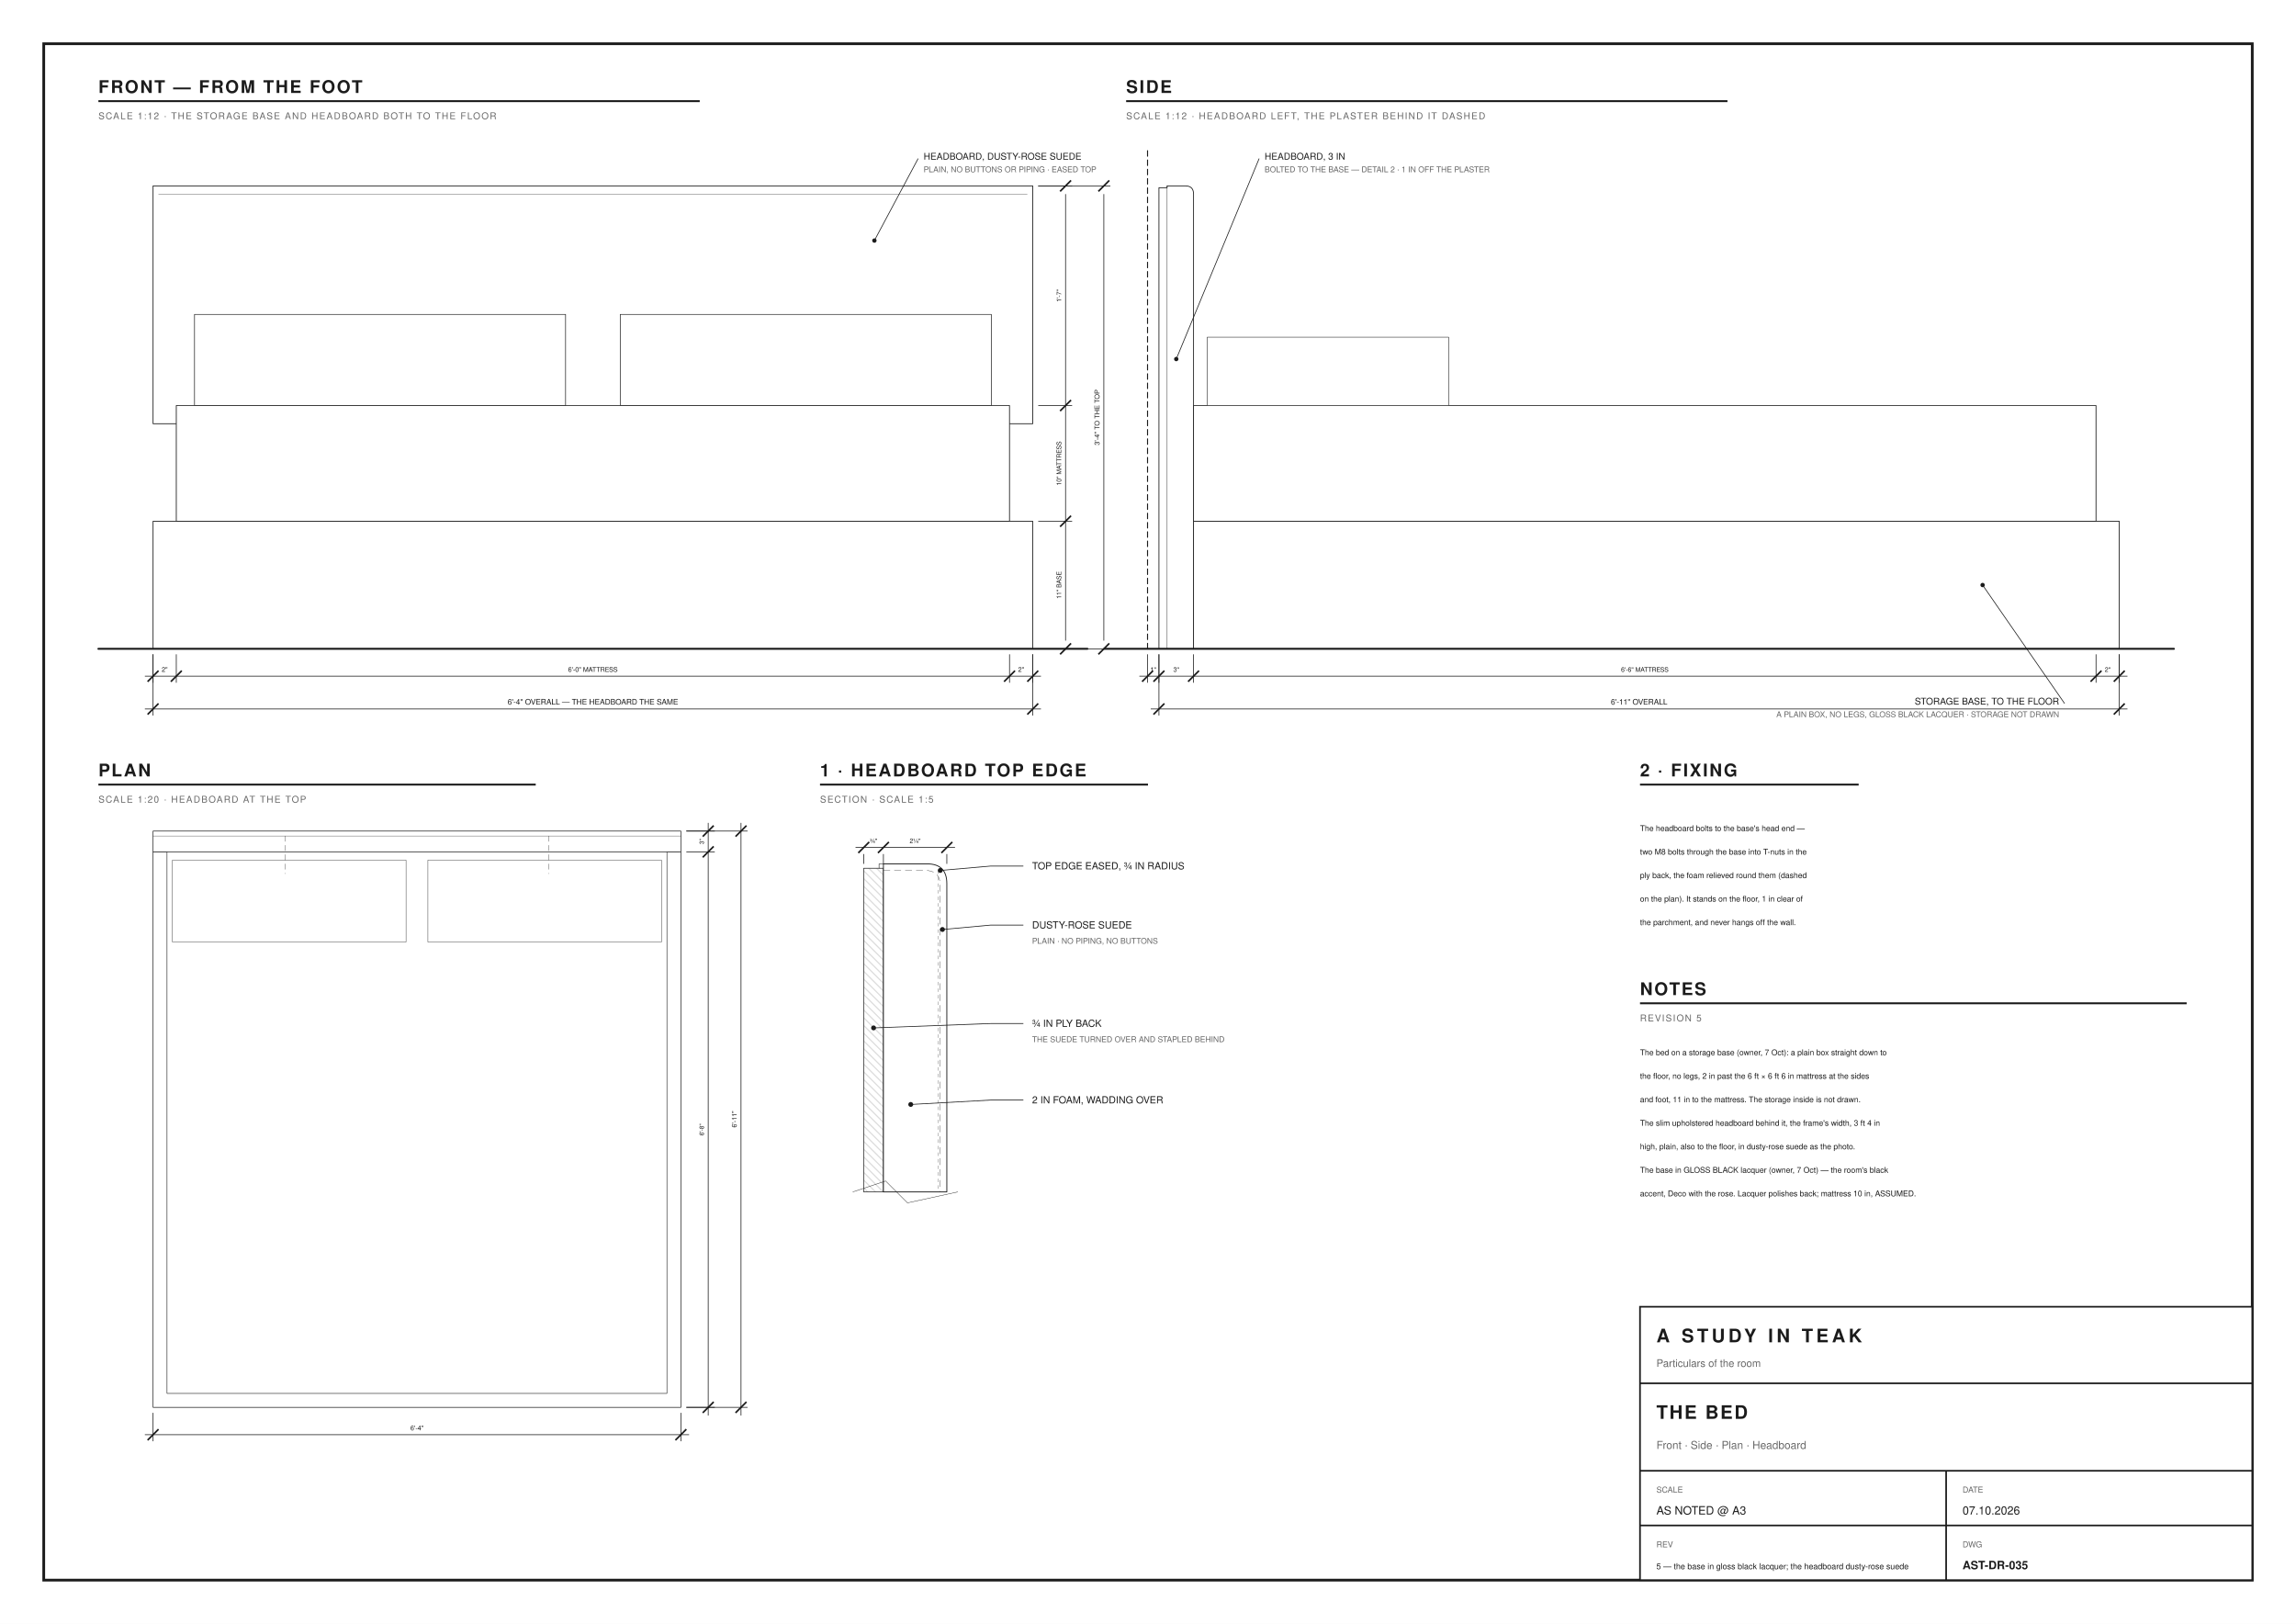
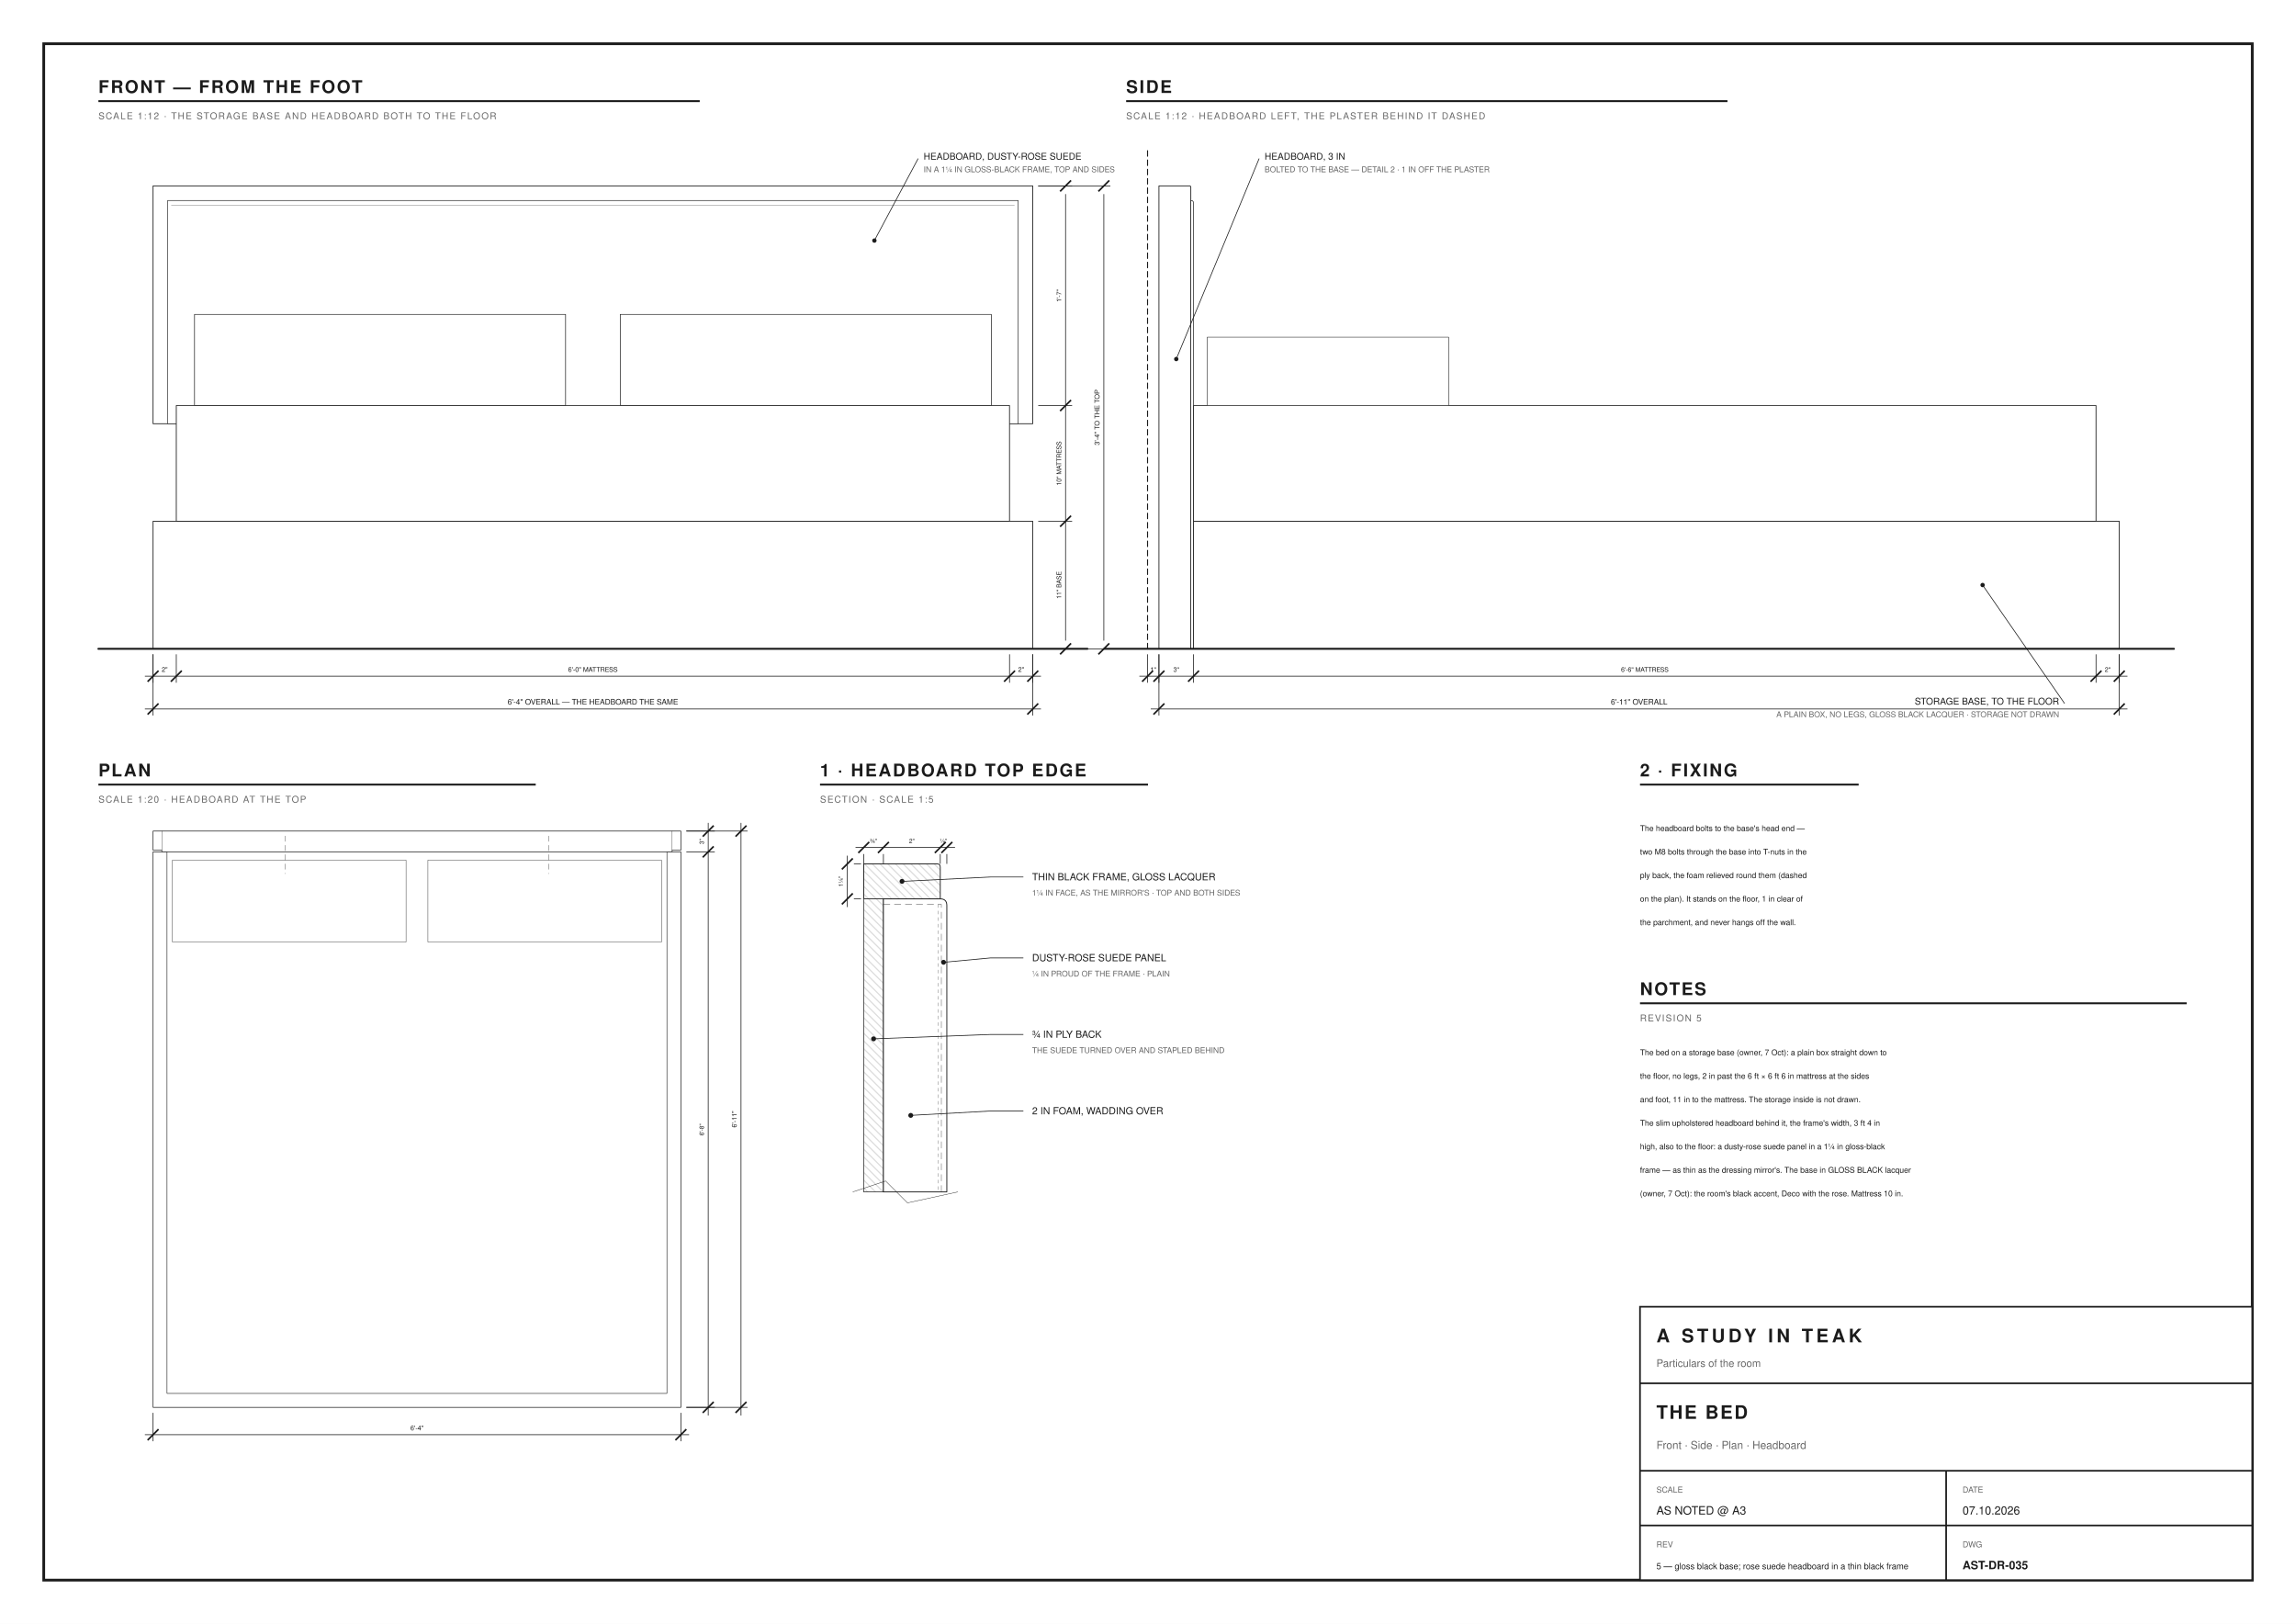
<svg xmlns="http://www.w3.org/2000/svg" viewBox="0 0 420 297" class="sheet">
  <style>.dk-mm{display:none}</style>
  <rect x="0" y="0" width="420" height="297" fill="#fff" />
  <rect x="8" y="8" width="404" height="281" fill="none" stroke="#1b1b1b" stroke-width="0.5" />
  <defs>
    <pattern id="hatchBW2" patternUnits="userSpaceOnUse" width="5" height="5" patternTransform="rotate(-45)">
      <rect width="5" height="5" fill="#fff" />
      <line x1="0" y1="0" x2="0" y2="5" stroke="#8c8c8c" stroke-width="0.6" />
    </pattern>
  </defs>
  <text x="18" y="17" font-size="3.2" text-anchor="start" fill="#1b1b1b" font-weight="700" letter-spacing="0.3" font-family="Helvetica, Arial, sans-serif">FRONT — FROM THE FOOT</text>
  <line x1="18" y1="18.5" x2="128" y2="18.5" stroke="#1b1b1b" stroke-width="0.35" />
  <text x="18" y="21.8" font-size="1.7" text-anchor="start" fill="#666" font-weight="400" letter-spacing="0.2" font-family="Helvetica, Arial, sans-serif">SCALE 1:12 · THE STORAGE BASE AND HEADBOARD BOTH TO THE FLOOR</text>
  <g transform="translate(28 34) scale(0.08333333)" stroke="#1b1b1b" stroke-width="3.6" fill="none" stroke-linejoin="round" stroke-linecap="round">
    <rect x="0" y="0" width="1931" height="522" fill="#fff" stroke-width="1.728" />
-     <line x1="12" y1="18" x2="1919" y2="18" stroke-width="0.576" />
+     <rect x="32" y="32" width="1867" height="490" fill="#fff" stroke-width="1.296" />
+     <line x1="40" y1="42" x2="1891" y2="42" stroke-width="0.504" />
    <rect x="91" y="282" width="814.5" height="200" fill="#fff" stroke-width="1.44" />
    <rect x="1025.5" y="282" width="814.5" height="200" fill="#fff" stroke-width="1.44" />
    <rect x="51" y="482" width="1829" height="254" fill="#fff" stroke-width="1.728" />
    <rect x="0" y="736" width="1931" height="280" fill="#fff" stroke-width="1.728" />
    <line x1="-120" y1="1016" x2="2051" y2="1016" stroke-width="4.32" />
  </g>
  <g class="dk-dim">
    <g stroke="#1b1b1b" stroke-width="0.13">
      <line x1="26.5" y1="123.67" x2="190.42" y2="123.67" />
      <line x1="28" y1="119.67" x2="28" y2="124.87" />
      <line x1="27" y1="124.67" x2="29" y2="122.67" stroke-width="0.3" />
      <line x1="32.25" y1="119.67" x2="32.25" y2="124.87" />
      <line x1="31.25" y1="124.67" x2="33.25" y2="122.67" stroke-width="0.3" />
      <line x1="184.67" y1="119.67" x2="184.67" y2="124.87" />
      <line x1="183.67" y1="124.67" x2="185.67" y2="122.67" stroke-width="0.3" />
      <line x1="188.92" y1="119.67" x2="188.92" y2="124.87" />
      <line x1="187.92" y1="124.67" x2="189.92" y2="122.67" stroke-width="0.3" />
    </g>
    <text x="30.13" y="122.87" font-size="1.2" text-anchor="middle" fill="#1b1b1b" font-weight="400" letter-spacing="0" font-family="Helvetica, Arial, sans-serif" class="dk-mm">51</text>
    <text x="30.13" y="122.87" font-size="1.2" text-anchor="middle" fill="#1b1b1b" font-weight="400" letter-spacing="0" font-family="Helvetica, Arial, sans-serif" class="dk-in">2"</text>
    <text x="108.46" y="122.87" font-size="1.2" text-anchor="middle" fill="#1b1b1b" font-weight="400" letter-spacing="0" font-family="Helvetica, Arial, sans-serif" class="dk-mm">1829 MATTRESS</text>
    <text x="108.46" y="122.87" font-size="1.2" text-anchor="middle" fill="#1b1b1b" font-weight="400" letter-spacing="0" font-family="Helvetica, Arial, sans-serif" class="dk-in">6'-0" MATTRESS</text>
    <text x="186.79" y="122.87" font-size="1.2" text-anchor="middle" fill="#1b1b1b" font-weight="400" letter-spacing="0" font-family="Helvetica, Arial, sans-serif" class="dk-mm">51</text>
    <text x="186.79" y="122.87" font-size="1.2" text-anchor="middle" fill="#1b1b1b" font-weight="400" letter-spacing="0" font-family="Helvetica, Arial, sans-serif" class="dk-in">2"</text>
  </g>
  <g class="dk-dim">
    <g stroke="#1b1b1b" stroke-width="0.13">
      <line x1="26.5" y1="129.67" x2="190.42" y2="129.67" />
      <line x1="28" y1="119.67" x2="28" y2="130.87" />
      <line x1="27" y1="130.67" x2="29" y2="128.67" stroke-width="0.3" />
      <line x1="188.92" y1="119.67" x2="188.92" y2="130.87" />
      <line x1="187.92" y1="130.67" x2="189.92" y2="128.67" stroke-width="0.3" />
    </g>
    <text x="108.46" y="128.87" font-size="1.4" text-anchor="middle" fill="#1b1b1b" font-weight="400" letter-spacing="0" font-family="Helvetica, Arial, sans-serif" class="dk-mm">1931 OVERALL — THE HEADBOARD THE SAME</text>
    <text x="108.46" y="128.87" font-size="1.4" text-anchor="middle" fill="#1b1b1b" font-weight="400" letter-spacing="0" font-family="Helvetica, Arial, sans-serif" class="dk-in">6'-4" OVERALL — THE HEADBOARD THE SAME</text>
  </g>
  <g class="dk-dim">
    <g stroke="#1b1b1b" stroke-width="0.13">
      <line x1="194.92" y1="117.17" x2="194.92" y2="35.5" />
      <line x1="189.92" y1="118.67" x2="196.12" y2="118.67" />
      <line x1="193.92" y1="119.67" x2="195.92" y2="117.67" stroke-width="0.3" />
      <line x1="189.92" y1="95.33" x2="196.12" y2="95.33" />
      <line x1="193.92" y1="96.33" x2="195.92" y2="94.33" stroke-width="0.3" />
      <line x1="189.92" y1="74.17" x2="196.12" y2="74.17" />
      <line x1="193.92" y1="75.17" x2="195.92" y2="73.17" stroke-width="0.3" />
      <line x1="189.92" y1="34" x2="196.12" y2="34" />
      <line x1="193.92" y1="35" x2="195.92" y2="33" stroke-width="0.3" />
    </g>
    <text x="194.12" y="107" font-size="1.15" text-anchor="middle" fill="#1b1b1b" font-weight="400" letter-spacing="0" font-family="Helvetica, Arial, sans-serif" class="dk-mm" transform="rotate(-90 194.12 107)">280 BASE</text>
    <text x="194.12" y="107" font-size="1.15" text-anchor="middle" fill="#1b1b1b" font-weight="400" letter-spacing="0" font-family="Helvetica, Arial, sans-serif" class="dk-in" transform="rotate(-90 194.12 107)">11" BASE</text>
    <text x="194.12" y="84.75" font-size="1.15" text-anchor="middle" fill="#1b1b1b" font-weight="400" letter-spacing="0" font-family="Helvetica, Arial, sans-serif" class="dk-mm" transform="rotate(-90 194.12 84.75)">254 MATTRESS</text>
    <text x="194.12" y="84.75" font-size="1.15" text-anchor="middle" fill="#1b1b1b" font-weight="400" letter-spacing="0" font-family="Helvetica, Arial, sans-serif" class="dk-in" transform="rotate(-90 194.12 84.75)">10" MATTRESS</text>
    <text x="194.12" y="54.09" font-size="1.15" text-anchor="middle" fill="#1b1b1b" font-weight="400" letter-spacing="0" font-family="Helvetica, Arial, sans-serif" class="dk-mm" transform="rotate(-90 194.12 54.09)">482</text>
    <text x="194.12" y="54.09" font-size="1.15" text-anchor="middle" fill="#1b1b1b" font-weight="400" letter-spacing="0" font-family="Helvetica, Arial, sans-serif" class="dk-in" transform="rotate(-90 194.12 54.09)">1'-7"</text>
  </g>
  <g class="dk-dim">
    <g stroke="#1b1b1b" stroke-width="0.13">
      <line x1="201.92" y1="117.17" x2="201.92" y2="35.5" />
      <line x1="189.92" y1="118.67" x2="203.12" y2="118.67" />
      <line x1="200.92" y1="119.67" x2="202.92" y2="117.67" stroke-width="0.3" />
      <line x1="189.92" y1="34" x2="203.12" y2="34" />
      <line x1="200.92" y1="35" x2="202.92" y2="33" stroke-width="0.3" />
    </g>
    <text x="201.12" y="76.34" font-size="1.25" text-anchor="middle" fill="#1b1b1b" font-weight="400" letter-spacing="0" font-family="Helvetica, Arial, sans-serif" class="dk-mm" transform="rotate(-90 201.12 76.34)">1016 TO THE TOP</text>
    <text x="201.12" y="76.34" font-size="1.25" text-anchor="middle" fill="#1b1b1b" font-weight="400" letter-spacing="0" font-family="Helvetica, Arial, sans-serif" class="dk-in" transform="rotate(-90 201.12 76.34)">3'-4" TO THE TOP</text>
  </g>
  <line x1="159.95" y1="44" x2="167.95" y2="29" stroke="#1b1b1b" stroke-width="0.13" />
  <circle cx="159.95" cy="44" r="0.4" fill="#1b1b1b" />
  <text x="168.95" y="29.2" font-size="1.7" text-anchor="start" fill="#1b1b1b" font-weight="400" letter-spacing="0" font-family="Helvetica, Arial, sans-serif">HEADBOARD, DUSTY-ROSE SUEDE</text>
-   <text x="168.95" y="31.5" font-size="1.45" text-anchor="start" fill="#666" font-weight="400" letter-spacing="0" font-family="Helvetica, Arial, sans-serif">PLAIN, NO BUTTONS OR PIPING · EASED TOP</text>
+   <text x="168.95" y="31.5" font-size="1.45" text-anchor="start" fill="#666" font-weight="400" letter-spacing="0" font-family="Helvetica, Arial, sans-serif">IN A 1¼ IN GLOSS-BLACK FRAME, TOP AND SIDES</text>
  <text x="206" y="17" font-size="3.2" text-anchor="start" fill="#1b1b1b" font-weight="700" letter-spacing="0.3" font-family="Helvetica, Arial, sans-serif">SIDE</text>
  <line x1="206" y1="18.5" x2="316" y2="18.5" stroke="#1b1b1b" stroke-width="0.35" />
  <text x="206" y="21.8" font-size="1.7" text-anchor="start" fill="#666" font-weight="400" letter-spacing="0.2" font-family="Helvetica, Arial, sans-serif">SCALE 1:12 · HEADBOARD LEFT, THE PLASTER BEHIND IT DASHED</text>
  <g transform="translate(212 34) scale(0.08333333)" stroke="#1b1b1b" stroke-width="3.6" fill="none" stroke-linejoin="round" stroke-linecap="round">
-     <path d="M 0 4 L 0 1016 L 76 1016 L 76 18 Q 76 0 58 0 L 18 0 L 18 4 Z" fill="#fff" stroke-width="1.728" />
-     <line x1="18" y1="0" x2="18" y2="1016" stroke-width="0.864" />
+     <path d="M 0 0 L 67 0 Q 70 0 70 3 L 70 1016 L 0 1016 Z" fill="#fff" stroke-width="1.728" />
+     <path d="M 70 32 L 70 32 Q 76 32 76 38 L 76 1016 L 70 1016 Z" fill="#fff" stroke-width="1.44" />
    <line x1="-25" y1="1016" x2="-25" y2="-80" stroke-width="2.304" stroke-dasharray="12 8.4" />
    <rect x="76" y="482" width="1981" height="254" fill="#fff" stroke-width="1.728" />
    <rect x="106" y="332" width="530" height="150" fill="#fff" stroke-width="1.152" />
    <rect x="76" y="736" width="2032" height="280" fill="#fff" stroke-width="1.728" />
    <line x1="-120" y1="1016" x2="2228" y2="1016" stroke-width="4.32" />
  </g>
  <g class="dk-dim">
    <g stroke="#1b1b1b" stroke-width="0.13">
      <line x1="208.42" y1="123.67" x2="389.17" y2="123.67" />
      <line x1="209.92" y1="119.67" x2="209.92" y2="124.87" />
      <line x1="208.92" y1="124.67" x2="210.92" y2="122.67" stroke-width="0.3" />
      <line x1="212" y1="119.67" x2="212" y2="124.87" />
      <line x1="211" y1="124.67" x2="213" y2="122.67" stroke-width="0.3" />
      <line x1="218.33" y1="119.67" x2="218.33" y2="124.87" />
      <line x1="217.33" y1="124.67" x2="219.33" y2="122.67" stroke-width="0.3" />
      <line x1="383.42" y1="119.67" x2="383.42" y2="124.87" />
      <line x1="382.42" y1="124.67" x2="384.42" y2="122.67" stroke-width="0.3" />
      <line x1="387.67" y1="119.67" x2="387.67" y2="124.87" />
      <line x1="386.67" y1="124.67" x2="388.67" y2="122.67" stroke-width="0.3" />
    </g>
    <text x="210.96" y="122.87" font-size="1.15" text-anchor="middle" fill="#1b1b1b" font-weight="400" letter-spacing="0" font-family="Helvetica, Arial, sans-serif" class="dk-mm">25</text>
    <text x="210.96" y="122.87" font-size="1.15" text-anchor="middle" fill="#1b1b1b" font-weight="400" letter-spacing="0" font-family="Helvetica, Arial, sans-serif" class="dk-in">1"</text>
    <text x="215.17" y="122.87" font-size="1.15" text-anchor="middle" fill="#1b1b1b" font-weight="400" letter-spacing="0" font-family="Helvetica, Arial, sans-serif" class="dk-mm">76</text>
    <text x="215.17" y="122.87" font-size="1.15" text-anchor="middle" fill="#1b1b1b" font-weight="400" letter-spacing="0" font-family="Helvetica, Arial, sans-serif" class="dk-in">3"</text>
    <text x="300.88" y="122.87" font-size="1.15" text-anchor="middle" fill="#1b1b1b" font-weight="400" letter-spacing="0" font-family="Helvetica, Arial, sans-serif" class="dk-mm">1981 MATTRESS</text>
    <text x="300.88" y="122.87" font-size="1.15" text-anchor="middle" fill="#1b1b1b" font-weight="400" letter-spacing="0" font-family="Helvetica, Arial, sans-serif" class="dk-in">6'-6" MATTRESS</text>
    <text x="385.55" y="122.87" font-size="1.15" text-anchor="middle" fill="#1b1b1b" font-weight="400" letter-spacing="0" font-family="Helvetica, Arial, sans-serif" class="dk-mm">51</text>
    <text x="385.55" y="122.87" font-size="1.15" text-anchor="middle" fill="#1b1b1b" font-weight="400" letter-spacing="0" font-family="Helvetica, Arial, sans-serif" class="dk-in">2"</text>
  </g>
  <g class="dk-dim">
    <g stroke="#1b1b1b" stroke-width="0.13">
      <line x1="210.5" y1="129.67" x2="389.17" y2="129.67" />
      <line x1="212" y1="119.67" x2="212" y2="130.87" />
      <line x1="211" y1="130.67" x2="213" y2="128.67" stroke-width="0.3" />
      <line x1="387.67" y1="119.67" x2="387.67" y2="130.87" />
      <line x1="386.67" y1="130.67" x2="388.67" y2="128.67" stroke-width="0.3" />
    </g>
    <text x="299.84" y="128.87" font-size="1.4" text-anchor="middle" fill="#1b1b1b" font-weight="400" letter-spacing="0" font-family="Helvetica, Arial, sans-serif" class="dk-mm">2108 OVERALL</text>
    <text x="299.84" y="128.87" font-size="1.4" text-anchor="middle" fill="#1b1b1b" font-weight="400" letter-spacing="0" font-family="Helvetica, Arial, sans-serif" class="dk-in">6'-11" OVERALL</text>
  </g>
  <line x1="215.17" y1="65.67" x2="230.33" y2="29" stroke="#1b1b1b" stroke-width="0.13" />
  <circle cx="215.17" cy="65.67" r="0.4" fill="#1b1b1b" />
  <text x="231.33" y="29.2" font-size="1.7" text-anchor="start" fill="#1b1b1b" font-weight="400" letter-spacing="0" font-family="Helvetica, Arial, sans-serif">HEADBOARD, 3 IN</text>
  <text x="231.33" y="31.5" font-size="1.45" text-anchor="start" fill="#666" font-weight="400" letter-spacing="0" font-family="Helvetica, Arial, sans-serif">BOLTED TO THE BASE — DETAIL 2 · 1 IN OFF THE PLASTER</text>
  <line x1="362.67" y1="107" x2="377.67" y2="128.67" stroke="#1b1b1b" stroke-width="0.13" />
  <circle cx="362.67" cy="107" r="0.4" fill="#1b1b1b" />
  <text x="376.67" y="128.87" font-size="1.7" text-anchor="end" fill="#1b1b1b" font-weight="400" letter-spacing="0" font-family="Helvetica, Arial, sans-serif">STORAGE BASE, TO THE FLOOR</text>
  <text x="376.67" y="131.17" font-size="1.45" text-anchor="end" fill="#666" font-weight="400" letter-spacing="0" font-family="Helvetica, Arial, sans-serif">A PLAIN BOX, NO LEGS, GLOSS BLACK LACQUER · STORAGE NOT DRAWN</text>
  <text x="18" y="142" font-size="3.2" text-anchor="start" fill="#1b1b1b" font-weight="700" letter-spacing="0.3" font-family="Helvetica, Arial, sans-serif">PLAN</text>
  <line x1="18" y1="143.5" x2="98" y2="143.5" stroke="#1b1b1b" stroke-width="0.35" />
  <text x="18" y="146.8" font-size="1.7" text-anchor="start" fill="#666" font-weight="400" letter-spacing="0.2" font-family="Helvetica, Arial, sans-serif">SCALE 1:20 · HEADBOARD AT THE TOP</text>
  <g transform="translate(28 152) scale(0.05)" stroke="#1b1b1b" stroke-width="6" fill="none" stroke-linejoin="round" stroke-linecap="round">
-     <rect x="0" y="0" width="1931" height="76" fill="#fff" stroke-width="2.4" />
-     <line x1="0" y1="18" x2="1931" y2="18" stroke-width="1.2" />
+     <path d="M 0 0 L 1931 0 L 1931 70 L 1899 70 L 1899 76 L 32 76 L 32 70 L 0 70 Z" fill="#fff" stroke-width="2.4" />
+     <path d="M 32 0 L 32 70 M 1899 0 L 1899 70" stroke-width="1.2" />
    <rect x="0" y="76" width="1931" height="2032" fill="#fff" stroke-width="2.4" />
    <rect x="51" y="76" width="1829" height="1981" fill="#fff" stroke-width="2" />
    <rect x="71" y="106" width="854.5" height="300" fill="#fff" stroke-width="1.4" />
    <rect x="1005.5" y="106" width="854.5" height="300" fill="#fff" stroke-width="1.4" />
    <g stroke-width="1.2" stroke-dasharray="20 14">
      <line x1="482.75" y1="18" x2="482.75" y2="156" />
      <line x1="1448.25" y1="18" x2="1448.25" y2="156" />
    </g>
  </g>
  <g class="dk-dim">
    <g stroke="#1b1b1b" stroke-width="0.13">
      <line x1="129.55" y1="150.5" x2="129.55" y2="258.9" />
      <line x1="125.55" y1="152" x2="130.75" y2="152" />
      <line x1="128.55" y1="153" x2="130.55" y2="151" stroke-width="0.3" />
      <line x1="125.55" y1="155.8" x2="130.75" y2="155.8" />
      <line x1="128.55" y1="156.8" x2="130.55" y2="154.8" stroke-width="0.3" />
      <line x1="125.55" y1="257.4" x2="130.75" y2="257.4" />
      <line x1="128.55" y1="258.4" x2="130.55" y2="256.4" stroke-width="0.3" />
    </g>
    <text x="128.75" y="153.9" font-size="1.1" text-anchor="middle" fill="#1b1b1b" font-weight="400" letter-spacing="0" font-family="Helvetica, Arial, sans-serif" class="dk-mm" transform="rotate(-90 128.75 153.9)">76</text>
    <text x="128.75" y="153.9" font-size="1.1" text-anchor="middle" fill="#1b1b1b" font-weight="400" letter-spacing="0" font-family="Helvetica, Arial, sans-serif" class="dk-in" transform="rotate(-90 128.75 153.9)">3"</text>
    <text x="128.75" y="206.6" font-size="1.1" text-anchor="middle" fill="#1b1b1b" font-weight="400" letter-spacing="0" font-family="Helvetica, Arial, sans-serif" class="dk-mm" transform="rotate(-90 128.75 206.6)">2032</text>
    <text x="128.75" y="206.6" font-size="1.1" text-anchor="middle" fill="#1b1b1b" font-weight="400" letter-spacing="0" font-family="Helvetica, Arial, sans-serif" class="dk-in" transform="rotate(-90 128.75 206.6)">6'-8"</text>
  </g>
  <g class="dk-dim">
    <g stroke="#1b1b1b" stroke-width="0.13">
      <line x1="135.55" y1="150.5" x2="135.55" y2="258.9" />
      <line x1="125.55" y1="152" x2="136.75" y2="152" />
      <line x1="134.55" y1="153" x2="136.55" y2="151" stroke-width="0.3" />
      <line x1="125.55" y1="257.4" x2="136.75" y2="257.4" />
      <line x1="134.55" y1="258.4" x2="136.55" y2="256.4" stroke-width="0.3" />
    </g>
    <text x="134.75" y="204.7" font-size="1.2" text-anchor="middle" fill="#1b1b1b" font-weight="400" letter-spacing="0" font-family="Helvetica, Arial, sans-serif" class="dk-mm" transform="rotate(-90 134.75 204.7)">2108</text>
    <text x="134.75" y="204.7" font-size="1.2" text-anchor="middle" fill="#1b1b1b" font-weight="400" letter-spacing="0" font-family="Helvetica, Arial, sans-serif" class="dk-in" transform="rotate(-90 134.75 204.7)">6'-11"</text>
  </g>
  <g class="dk-dim">
    <g stroke="#1b1b1b" stroke-width="0.13">
      <line x1="26.5" y1="262.4" x2="126.05" y2="262.4" />
      <line x1="28" y1="258.4" x2="28" y2="263.6" />
      <line x1="27" y1="263.4" x2="29" y2="261.4" stroke-width="0.3" />
      <line x1="124.55" y1="258.4" x2="124.55" y2="263.6" />
      <line x1="123.55" y1="263.4" x2="125.55" y2="261.4" stroke-width="0.3" />
    </g>
    <text x="76.28" y="261.6" font-size="1.2" text-anchor="middle" fill="#1b1b1b" font-weight="400" letter-spacing="0" font-family="Helvetica, Arial, sans-serif" class="dk-mm">1931</text>
    <text x="76.28" y="261.6" font-size="1.2" text-anchor="middle" fill="#1b1b1b" font-weight="400" letter-spacing="0" font-family="Helvetica, Arial, sans-serif" class="dk-in">6'-4"</text>
  </g>
  <text x="150" y="142" font-size="3.2" text-anchor="start" fill="#1b1b1b" font-weight="700" letter-spacing="0.3" font-family="Helvetica, Arial, sans-serif">1 · HEADBOARD TOP EDGE</text>
  <line x1="150" y1="143.5" x2="210" y2="143.5" stroke="#1b1b1b" stroke-width="0.35" />
  <text x="150" y="146.8" font-size="1.7" text-anchor="start" fill="#666" font-weight="400" letter-spacing="0.2" font-family="Helvetica, Arial, sans-serif">SECTION · SCALE 1:5</text>
  <g transform="translate(158 158) scale(0.2)" stroke="#1b1b1b" stroke-width="1.5" fill="none" stroke-linejoin="round" stroke-linecap="round">
-     <rect x="0" y="4" width="18" height="296" fill="url(#hatchBW2)" stroke-width="0.6" />
-     <path d="M 18 0 L 58 0 Q 76 0 76 18 L 76 300 L 18 300 Z" fill="#fff" stroke-width="0.78" />
-     <path d="M 18 6 L 56 6 Q 70 6 70 20 L 70 300" fill="none" stroke-width="0.3" stroke-dasharray="6 4" />
-     <path d="M 68 6 L 68 300" fill="none" stroke-width="0.24" stroke-dasharray="3 3" />
-     <path d="M 18 0 L 14 0 L 14 4" fill="none" stroke-width="0.48" />
+     <path d="M 0 0 L 67 0 Q 70 0 70 3 L 70 32 L 0 32 Z" fill="url(#hatchBW2)" stroke-width="0.78" />
+     <rect x="0" y="32" width="18" height="268" fill="url(#hatchBW2)" stroke-width="0.6" />
+     <path d="M 18 32 L 70 32 Q 76 32 76 38 L 76 300 L 18 300 Z" fill="#fff" stroke-width="0.78" />
+     <path d="M 18 37 L 71 37 L 71 300" fill="none" stroke-width="0.3" stroke-dasharray="6 4" />
+     <path d="M 68 37 L 68 300" fill="none" stroke-width="0.24" stroke-dasharray="3 3" />
    <path d="M -10 300 L 20 290 L 40 310 L 86 300" fill="none" stroke-width="0.36" />
  </g>
  <g class="dk-dim">
    <g stroke="#1b1b1b" stroke-width="0.13">
      <line x1="156.5" y1="155" x2="174.7" y2="155" />
      <line x1="158" y1="158" x2="158" y2="156.2" />
      <line x1="157" y1="156" x2="159" y2="154" stroke-width="0.3" />
      <line x1="161.6" y1="158" x2="161.6" y2="156.2" />
      <line x1="160.6" y1="156" x2="162.6" y2="154" stroke-width="0.3" />
+       <line x1="172" y1="158" x2="172" y2="156.2" />
+       <line x1="171" y1="156" x2="173" y2="154" stroke-width="0.3" />
      <line x1="173.2" y1="158" x2="173.2" y2="156.2" />
      <line x1="172.2" y1="156" x2="174.2" y2="154" stroke-width="0.3" />
    </g>
-     <text x="159.8" y="154.2" font-size="1.15" text-anchor="middle" fill="#1b1b1b" font-weight="400" letter-spacing="0" font-family="Helvetica, Arial, sans-serif" class="dk-mm">18</text>
-     <text x="159.8" y="154.2" font-size="1.15" text-anchor="middle" fill="#1b1b1b" font-weight="400" letter-spacing="0" font-family="Helvetica, Arial, sans-serif" class="dk-in">¾"</text>
-     <text x="167.4" y="154.2" font-size="1.15" text-anchor="middle" fill="#1b1b1b" font-weight="400" letter-spacing="0" font-family="Helvetica, Arial, sans-serif" class="dk-mm">58</text>
-     <text x="167.4" y="154.2" font-size="1.15" text-anchor="middle" fill="#1b1b1b" font-weight="400" letter-spacing="0" font-family="Helvetica, Arial, sans-serif" class="dk-in">2¼"</text>
-   </g>
-   <g stroke="#1b1b1b" stroke-width="0.13" fill="none">
-     <path d="M 172 159.2 L 181.2 158.4 L 187.2 158.4" />
-   </g>
-   <circle cx="172" cy="159.2" r="0.45" fill="#1b1b1b" />
-   <text x="188.8" y="159" font-size="1.8" text-anchor="start" fill="#1b1b1b" font-weight="400" letter-spacing="0" font-family="Helvetica, Arial, sans-serif">TOP EDGE EASED, ¾ IN RADIUS</text>
-   <g stroke="#1b1b1b" stroke-width="0.13" fill="none">
-     <path d="M 172.4 170 L 181.2 169.2 L 187.2 169.2" />
-   </g>
-   <circle cx="172.4" cy="170" r="0.45" fill="#1b1b1b" />
-   <text x="188.8" y="169.8" font-size="1.8" text-anchor="start" fill="#1b1b1b" font-weight="400" letter-spacing="0" font-family="Helvetica, Arial, sans-serif">DUSTY-ROSE SUEDE</text>
-   <text x="188.8" y="172.6" font-size="1.45" text-anchor="start" fill="#666" font-weight="400" letter-spacing="0" font-family="Helvetica, Arial, sans-serif">PLAIN · NO PIPING, NO BUTTONS</text>
-   <g stroke="#1b1b1b" stroke-width="0.13" fill="none">
-     <path d="M 159.8 188 L 181.2 187.2 L 187.2 187.2" />
-   </g>
-   <circle cx="159.8" cy="188" r="0.45" fill="#1b1b1b" />
-   <text x="188.8" y="187.8" font-size="1.8" text-anchor="start" fill="#1b1b1b" font-weight="400" letter-spacing="0" font-family="Helvetica, Arial, sans-serif">¾ IN PLY BACK</text>
-   <text x="188.8" y="190.6" font-size="1.45" text-anchor="start" fill="#666" font-weight="400" letter-spacing="0" font-family="Helvetica, Arial, sans-serif">THE SUEDE TURNED OVER AND STAPLED BEHIND</text>
-   <g stroke="#1b1b1b" stroke-width="0.13" fill="none">
-     <path d="M 166.6 202 L 181.2 201.2 L 187.2 201.2" />
-   </g>
-   <circle cx="166.6" cy="202" r="0.45" fill="#1b1b1b" />
-   <text x="188.8" y="201.8" font-size="1.8" text-anchor="start" fill="#1b1b1b" font-weight="400" letter-spacing="0" font-family="Helvetica, Arial, sans-serif">2 IN FOAM, WADDING OVER</text>
+     <text x="159.8" y="154.2" font-size="1.1" text-anchor="middle" fill="#1b1b1b" font-weight="400" letter-spacing="0" font-family="Helvetica, Arial, sans-serif" class="dk-mm">18</text>
+     <text x="159.8" y="154.2" font-size="1.1" text-anchor="middle" fill="#1b1b1b" font-weight="400" letter-spacing="0" font-family="Helvetica, Arial, sans-serif" class="dk-in">¾"</text>
+     <text x="166.8" y="154.2" font-size="1.1" text-anchor="middle" fill="#1b1b1b" font-weight="400" letter-spacing="0" font-family="Helvetica, Arial, sans-serif" class="dk-mm">52</text>
+     <text x="166.8" y="154.2" font-size="1.1" text-anchor="middle" fill="#1b1b1b" font-weight="400" letter-spacing="0" font-family="Helvetica, Arial, sans-serif" class="dk-in">2"</text>
+     <text x="172.6" y="154.2" font-size="1.1" text-anchor="middle" fill="#1b1b1b" font-weight="400" letter-spacing="0" font-family="Helvetica, Arial, sans-serif" class="dk-mm">6</text>
+     <text x="172.6" y="154.2" font-size="1.1" text-anchor="middle" fill="#1b1b1b" font-weight="400" letter-spacing="0" font-family="Helvetica, Arial, sans-serif" class="dk-in">¼"</text>
+   </g>
+   <g class="dk-dim">
+     <g stroke="#1b1b1b" stroke-width="0.13">
+       <line x1="155" y1="156.5" x2="155" y2="165.9" />
+       <line x1="157.5" y1="158" x2="156.2" y2="158" />
+       <line x1="154" y1="159" x2="156" y2="157" stroke-width="0.3" />
+       <line x1="157.5" y1="164.4" x2="156.2" y2="164.4" />
+       <line x1="154" y1="165.4" x2="156" y2="163.4" stroke-width="0.3" />
+     </g>
+     <text x="154.2" y="161.2" font-size="1.1" text-anchor="middle" fill="#1b1b1b" font-weight="400" letter-spacing="0" font-family="Helvetica, Arial, sans-serif" class="dk-mm" transform="rotate(-90 154.2 161.2)">32</text>
+     <text x="154.2" y="161.2" font-size="1.1" text-anchor="middle" fill="#1b1b1b" font-weight="400" letter-spacing="0" font-family="Helvetica, Arial, sans-serif" class="dk-in" transform="rotate(-90 154.2 161.2)">1¼"</text>
+   </g>
+   <g stroke="#1b1b1b" stroke-width="0.13" fill="none">
+     <path d="M 165 161.2 L 181.2 160.4 L 187.2 160.4" />
+   </g>
+   <circle cx="165" cy="161.2" r="0.45" fill="#1b1b1b" />
+   <text x="188.8" y="161" font-size="1.8" text-anchor="start" fill="#1b1b1b" font-weight="400" letter-spacing="0" font-family="Helvetica, Arial, sans-serif">THIN BLACK FRAME, GLOSS LACQUER</text>
+   <text x="188.8" y="163.8" font-size="1.45" text-anchor="start" fill="#666" font-weight="400" letter-spacing="0" font-family="Helvetica, Arial, sans-serif">1¼ IN FACE, AS THE MIRROR'S · TOP AND BOTH SIDES</text>
+   <g stroke="#1b1b1b" stroke-width="0.13" fill="none">
+     <path d="M 172.6 176 L 181.2 175.2 L 187.2 175.2" />
+   </g>
+   <circle cx="172.6" cy="176" r="0.45" fill="#1b1b1b" />
+   <text x="188.8" y="175.8" font-size="1.8" text-anchor="start" fill="#1b1b1b" font-weight="400" letter-spacing="0" font-family="Helvetica, Arial, sans-serif">DUSTY-ROSE SUEDE PANEL</text>
+   <text x="188.8" y="178.6" font-size="1.45" text-anchor="start" fill="#666" font-weight="400" letter-spacing="0" font-family="Helvetica, Arial, sans-serif">¼ IN PROUD OF THE FRAME · PLAIN</text>
+   <g stroke="#1b1b1b" stroke-width="0.13" fill="none">
+     <path d="M 159.8 190 L 181.2 189.2 L 187.2 189.2" />
+   </g>
+   <circle cx="159.8" cy="190" r="0.45" fill="#1b1b1b" />
+   <text x="188.8" y="189.8" font-size="1.8" text-anchor="start" fill="#1b1b1b" font-weight="400" letter-spacing="0" font-family="Helvetica, Arial, sans-serif">¾ IN PLY BACK</text>
+   <text x="188.8" y="192.6" font-size="1.45" text-anchor="start" fill="#666" font-weight="400" letter-spacing="0" font-family="Helvetica, Arial, sans-serif">THE SUEDE TURNED OVER AND STAPLED BEHIND</text>
+   <g stroke="#1b1b1b" stroke-width="0.13" fill="none">
+     <path d="M 166.6 204 L 181.2 203.2 L 187.2 203.2" />
+   </g>
+   <circle cx="166.6" cy="204" r="0.45" fill="#1b1b1b" />
+   <text x="188.8" y="203.8" font-size="1.8" text-anchor="start" fill="#1b1b1b" font-weight="400" letter-spacing="0" font-family="Helvetica, Arial, sans-serif">2 IN FOAM, WADDING OVER</text>
  <text x="300" y="142" font-size="3.2" text-anchor="start" fill="#1b1b1b" font-weight="700" letter-spacing="0.3" font-family="Helvetica, Arial, sans-serif">2 · FIXING</text>
  <line x1="300" y1="143.5" x2="340" y2="143.5" stroke="#1b1b1b" stroke-width="0.35" />
  <text x="300" y="146.8" font-size="1.7" text-anchor="start" fill="#666" font-weight="400" letter-spacing="0.2" font-family="Helvetica, Arial, sans-serif" />
  <text x="300" y="152" font-size="1.45" text-anchor="start" fill="#1b1b1b" font-weight="400" letter-spacing="0" font-family="Helvetica, Arial, sans-serif">The headboard bolts to the base's head end —</text>
  <text x="300" y="156.3" font-size="1.45" text-anchor="start" fill="#1b1b1b" font-weight="400" letter-spacing="0" font-family="Helvetica, Arial, sans-serif">two M8 bolts through the base into T-nuts in the</text>
  <text x="300" y="160.6" font-size="1.45" text-anchor="start" fill="#1b1b1b" font-weight="400" letter-spacing="0" font-family="Helvetica, Arial, sans-serif">ply back, the foam relieved round them (dashed</text>
  <text x="300" y="164.9" font-size="1.45" text-anchor="start" fill="#1b1b1b" font-weight="400" letter-spacing="0" font-family="Helvetica, Arial, sans-serif">on the plan). It stands on the floor, 1 in clear of</text>
  <text x="300" y="169.2" font-size="1.45" text-anchor="start" fill="#1b1b1b" font-weight="400" letter-spacing="0" font-family="Helvetica, Arial, sans-serif">the parchment, and never hangs off the wall.</text>
  <text x="300" y="182" font-size="3.2" text-anchor="start" fill="#1b1b1b" font-weight="700" letter-spacing="0.3" font-family="Helvetica, Arial, sans-serif">NOTES</text>
  <line x1="300" y1="183.5" x2="400" y2="183.5" stroke="#1b1b1b" stroke-width="0.35" />
  <text x="300" y="186.8" font-size="1.7" text-anchor="start" fill="#666" font-weight="400" letter-spacing="0.2" font-family="Helvetica, Arial, sans-serif">REVISION 5</text>
  <text x="300" y="193" font-size="1.45" text-anchor="start" fill="#1b1b1b" font-weight="400" letter-spacing="0" font-family="Helvetica, Arial, sans-serif">The bed on a storage base (owner, 7 Oct): a plain box straight down to</text>
  <text x="300" y="197.3" font-size="1.45" text-anchor="start" fill="#1b1b1b" font-weight="400" letter-spacing="0" font-family="Helvetica, Arial, sans-serif">the floor, no legs, 2 in past the 6 ft × 6 ft 6 in mattress at the sides</text>
  <text x="300" y="201.6" font-size="1.45" text-anchor="start" fill="#1b1b1b" font-weight="400" letter-spacing="0" font-family="Helvetica, Arial, sans-serif">and foot, 11 in to the mattress. The storage inside is not drawn.</text>
  <text x="300" y="205.9" font-size="1.45" text-anchor="start" fill="#1b1b1b" font-weight="400" letter-spacing="0" font-family="Helvetica, Arial, sans-serif">The slim upholstered headboard behind it, the frame's width, 3 ft 4 in</text>
-   <text x="300" y="210.2" font-size="1.45" text-anchor="start" fill="#1b1b1b" font-weight="400" letter-spacing="0" font-family="Helvetica, Arial, sans-serif">high, plain, also to the floor, in dusty-rose suede as the photo.</text>
-   <text x="300" y="214.5" font-size="1.45" text-anchor="start" fill="#1b1b1b" font-weight="400" letter-spacing="0" font-family="Helvetica, Arial, sans-serif">The base in GLOSS BLACK lacquer (owner, 7 Oct) — the room's black</text>
-   <text x="300" y="218.8" font-size="1.45" text-anchor="start" fill="#1b1b1b" font-weight="400" letter-spacing="0" font-family="Helvetica, Arial, sans-serif">accent, Deco with the rose. Lacquer polishes back; mattress 10 in, ASSUMED.</text>
+   <text x="300" y="210.2" font-size="1.45" text-anchor="start" fill="#1b1b1b" font-weight="400" letter-spacing="0" font-family="Helvetica, Arial, sans-serif">high, also to the floor: a dusty-rose suede panel in a 1¼ in gloss-black</text>
+   <text x="300" y="214.5" font-size="1.45" text-anchor="start" fill="#1b1b1b" font-weight="400" letter-spacing="0" font-family="Helvetica, Arial, sans-serif">frame — as thin as the dressing mirror's. The base in GLOSS BLACK lacquer</text>
+   <text x="300" y="218.8" font-size="1.45" text-anchor="start" fill="#1b1b1b" font-weight="400" letter-spacing="0" font-family="Helvetica, Arial, sans-serif">(owner, 7 Oct): the room's black accent, Deco with the rose. Mattress 10 in.</text>
  <g data-tb="1">
    <g stroke="#1b1b1b" stroke-width="0.3" fill="none">
      <rect x="300" y="239" width="112" height="50" fill="#fff" />
      <line x1="300" y1="253" x2="412" y2="253" />
      <line x1="300" y1="269" x2="412" y2="269" />
      <line x1="300" y1="279" x2="412" y2="279" />
      <line x1="356" y1="269" x2="356" y2="289" />
    </g>
    <text x="303" y="245.5" font-size="3.4" text-anchor="start" fill="#1b1b1b" font-weight="700" letter-spacing="0.6" font-family="Helvetica, Arial, sans-serif">A STUDY IN TEAK</text>
    <text x="303" y="250" font-size="1.9" text-anchor="start" fill="#666" font-weight="400" letter-spacing="0" font-family="Helvetica, Arial, sans-serif">Particulars of the room</text>
    <text x="303" y="259.5" font-size="3.4" text-anchor="start" fill="#1b1b1b" font-weight="700" letter-spacing="0.3" font-family="Helvetica, Arial, sans-serif">THE BED</text>
    <text x="303" y="265" font-size="2" text-anchor="start" fill="#666" font-weight="400" letter-spacing="0" font-family="Helvetica, Arial, sans-serif">Front · Side · Plan · Headboard</text>
    <text x="303" y="273" font-size="1.5" text-anchor="start" fill="#666" font-weight="400" letter-spacing="0" font-family="Helvetica, Arial, sans-serif">SCALE</text>
    <text x="303" y="277" font-size="2.1" text-anchor="start" fill="#1b1b1b" font-weight="400" letter-spacing="0" font-family="Helvetica, Arial, sans-serif">AS NOTED @ A3</text>
    <text x="359" y="273" font-size="1.5" text-anchor="start" fill="#666" font-weight="400" letter-spacing="0" font-family="Helvetica, Arial, sans-serif">DATE</text>
    <text x="359" y="277" font-size="2.1" text-anchor="start" fill="#1b1b1b" font-weight="400" letter-spacing="0" font-family="Helvetica, Arial, sans-serif">07.10.2026</text>
    <text x="303" y="283" font-size="1.5" text-anchor="start" fill="#666" font-weight="400" letter-spacing="0" font-family="Helvetica, Arial, sans-serif">REV</text>
-     <text x="303" y="287" font-size="1.504" text-anchor="start" fill="#1b1b1b" font-weight="400" letter-spacing="0" font-family="Helvetica, Arial, sans-serif">5 — the base in gloss black lacquer; the headboard dusty-rose suede</text>
+     <text x="303" y="287" font-size="1.575" text-anchor="start" fill="#1b1b1b" font-weight="400" letter-spacing="0" font-family="Helvetica, Arial, sans-serif">5 — gloss black base; rose suede headboard in a thin black frame</text>
    <text x="359" y="283" font-size="1.5" text-anchor="start" fill="#666" font-weight="400" letter-spacing="0" font-family="Helvetica, Arial, sans-serif">DWG</text>
    <text x="359" y="287" font-size="2.1" text-anchor="start" fill="#1b1b1b" font-weight="700" letter-spacing="0" font-family="Helvetica, Arial, sans-serif">AST-DR-035</text>
  </g>
</svg>
